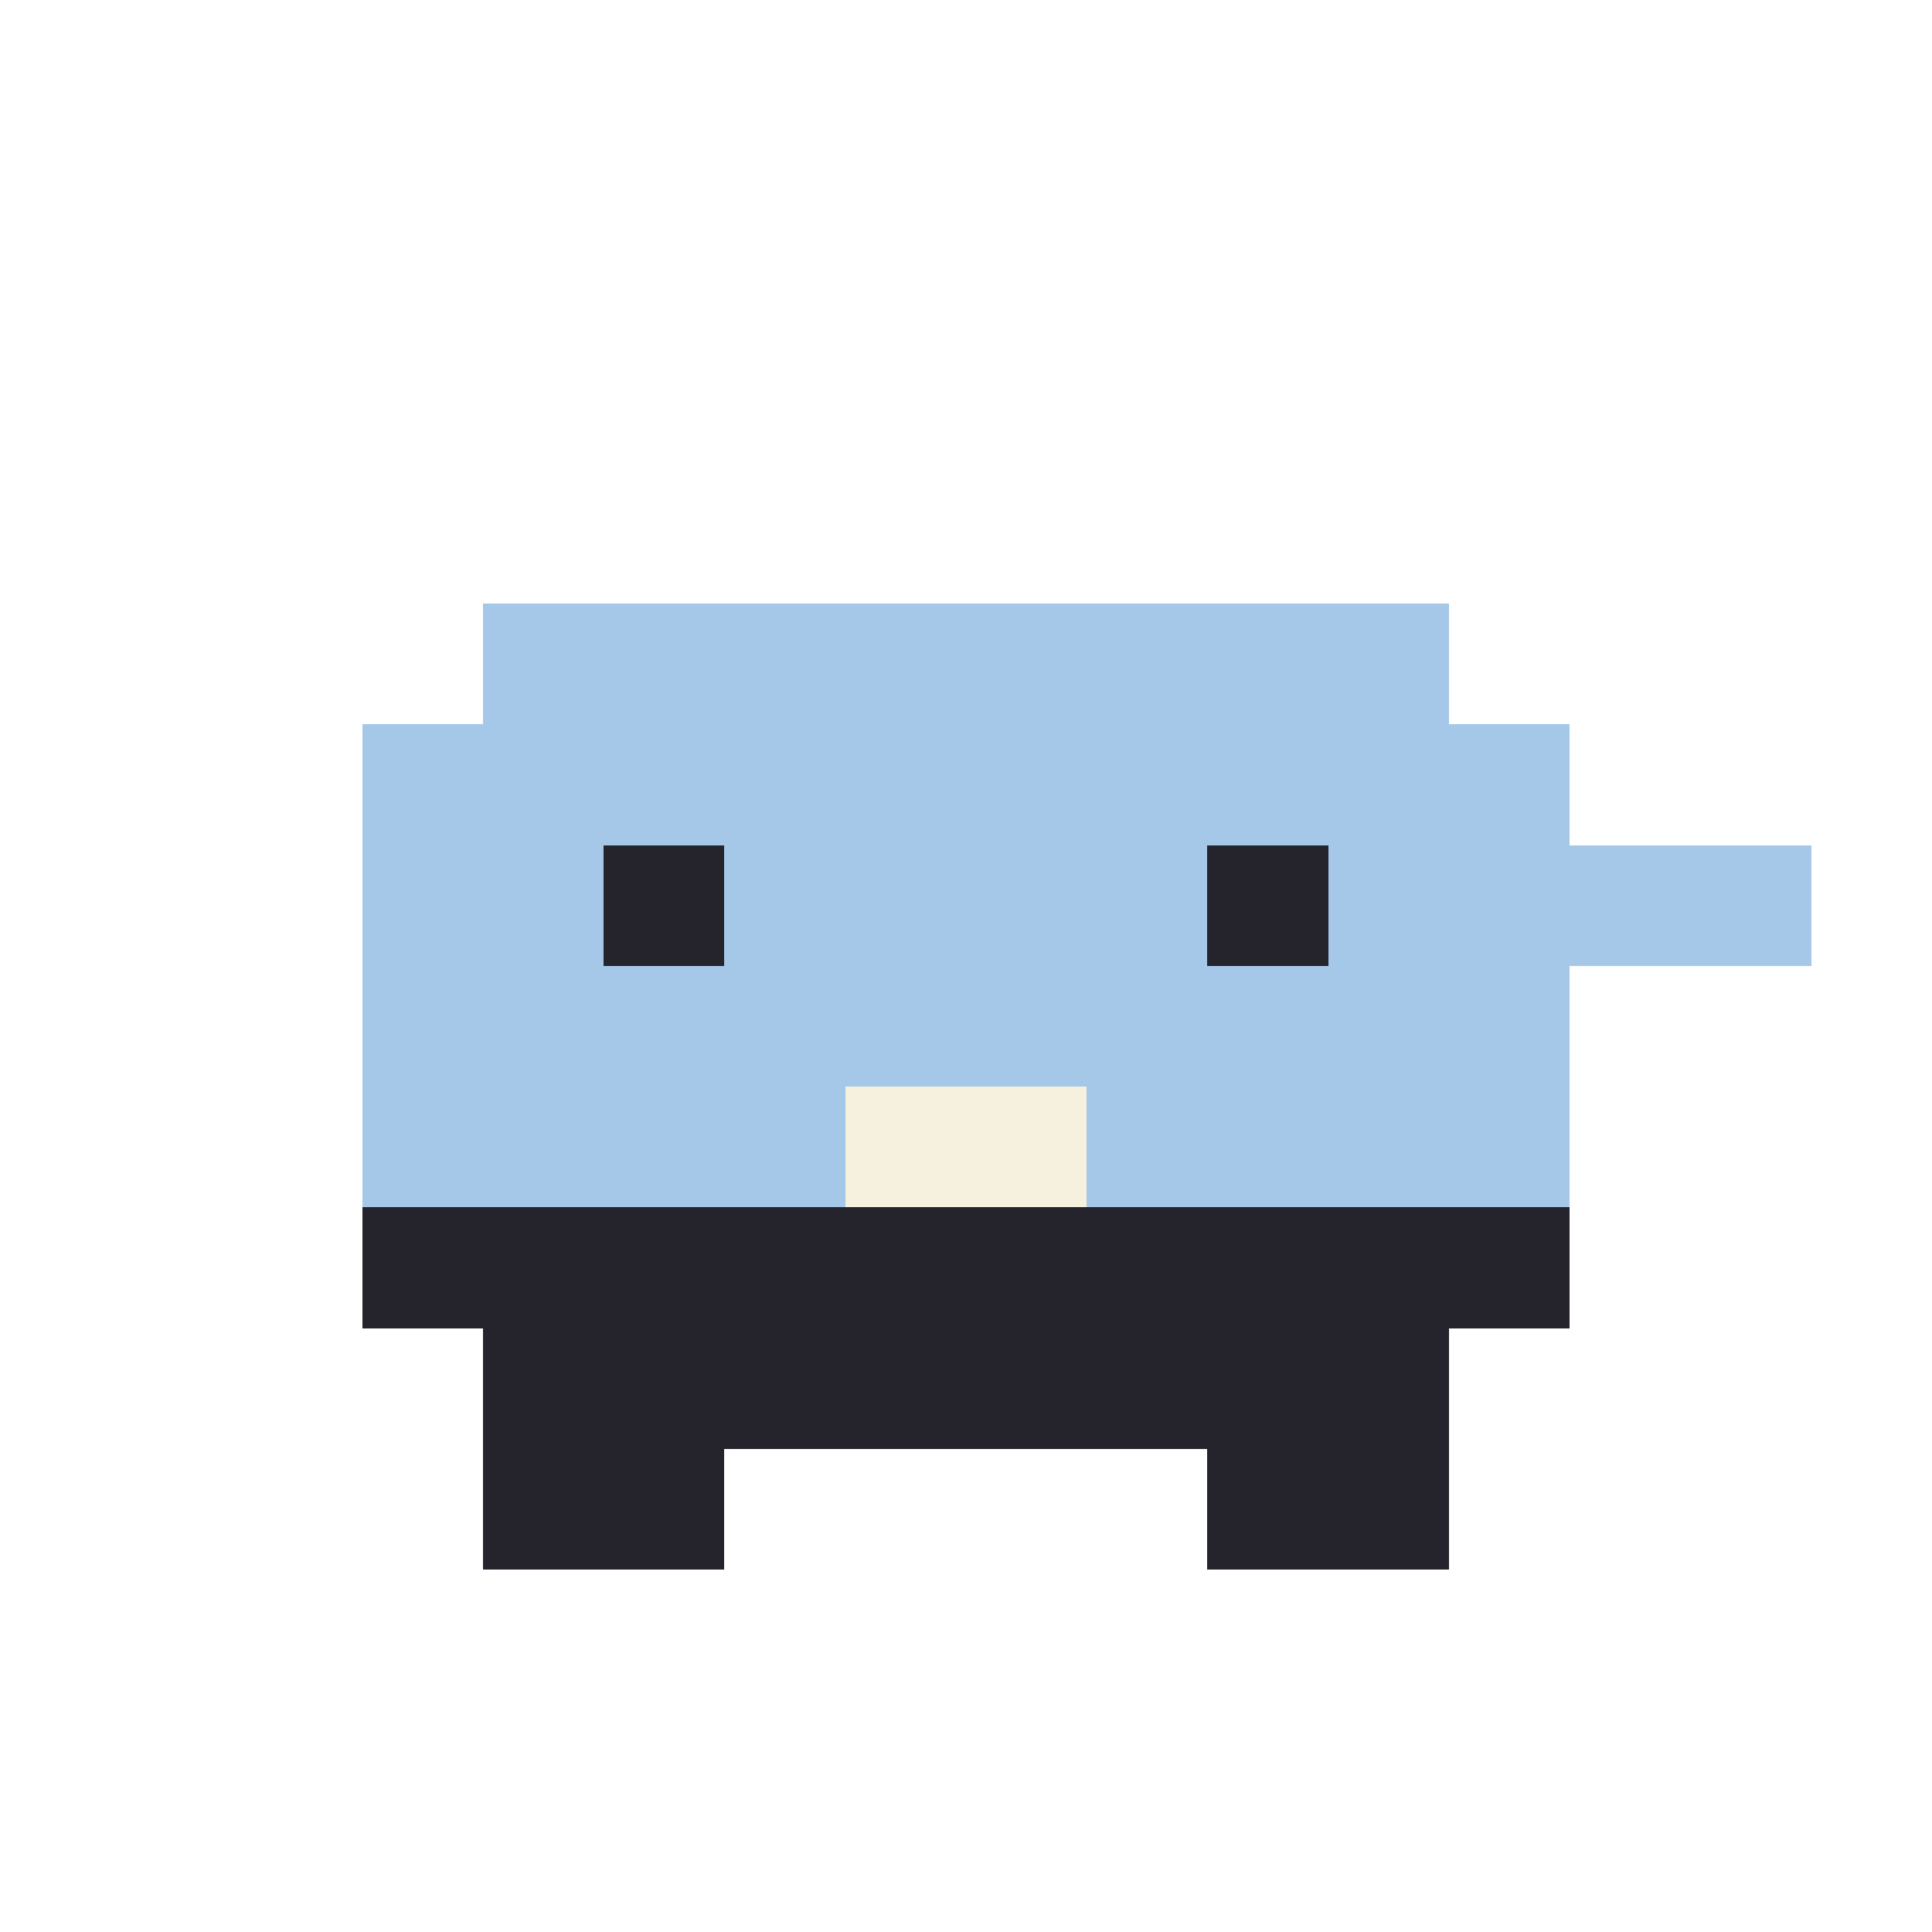
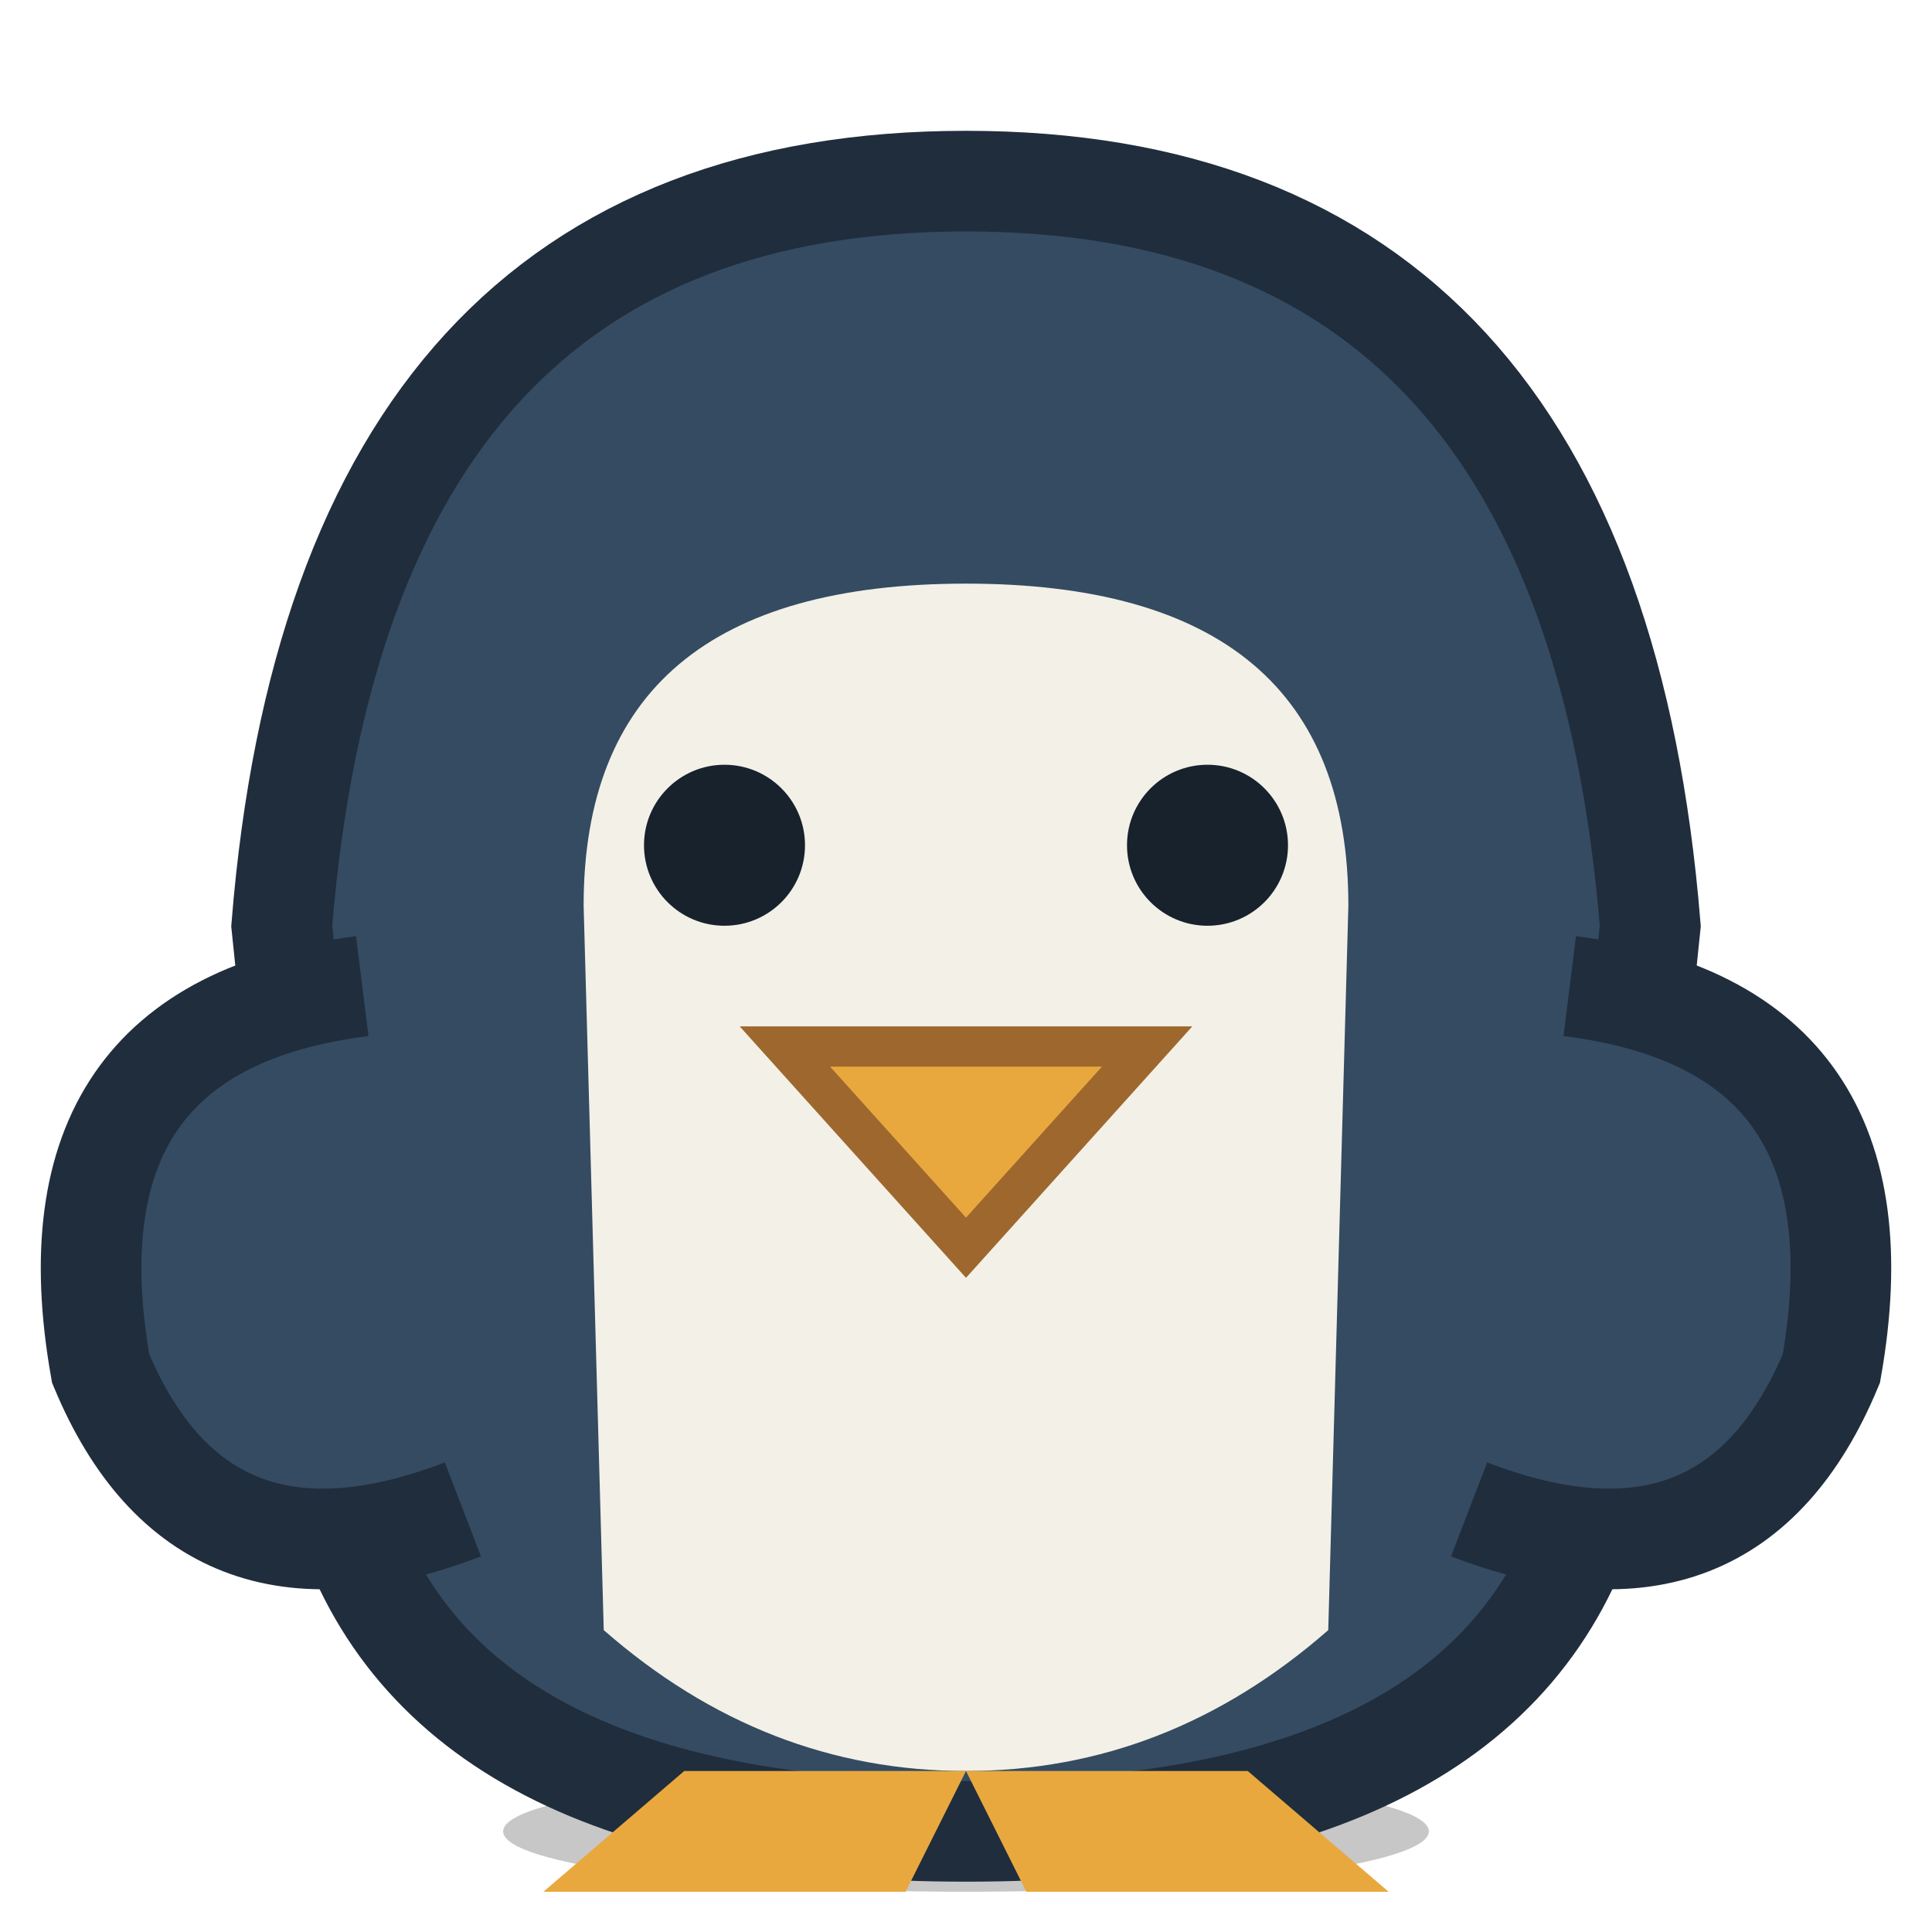
- <svg xmlns="http://www.w3.org/2000/svg" viewBox="0 0 16 16" shape-rendering="crispEdges">
-   <rect x="4" y="5" width="1" height="1" fill="#a6c8e8" />
-   <rect x="5" y="5" width="1" height="1" fill="#a6c8e8" />
-   <rect x="6" y="5" width="1" height="1" fill="#a6c8e8" />
-   <rect x="7" y="5" width="1" height="1" fill="#a6c8e8" />
-   <rect x="8" y="5" width="1" height="1" fill="#a6c8e8" />
-   <rect x="9" y="5" width="1" height="1" fill="#a6c8e8" />
-   <rect x="10" y="5" width="1" height="1" fill="#a6c8e8" />
-   <rect x="11" y="5" width="1" height="1" fill="#a6c8e8" />
-   <rect x="3" y="6" width="1" height="1" fill="#a6c8e8" />
-   <rect x="4" y="6" width="1" height="1" fill="#a6c8e8" />
-   <rect x="5" y="6" width="1" height="1" fill="#a6c8e8" />
-   <rect x="6" y="6" width="1" height="1" fill="#a6c8e8" />
-   <rect x="7" y="6" width="1" height="1" fill="#a6c8e8" />
-   <rect x="8" y="6" width="1" height="1" fill="#a6c8e8" />
-   <rect x="9" y="6" width="1" height="1" fill="#a6c8e8" />
-   <rect x="10" y="6" width="1" height="1" fill="#a6c8e8" />
-   <rect x="11" y="6" width="1" height="1" fill="#a6c8e8" />
-   <rect x="12" y="6" width="1" height="1" fill="#a6c8e8" />
-   <rect x="3" y="7" width="1" height="1" fill="#a6c8e8" />
-   <rect x="4" y="7" width="1" height="1" fill="#a6c8e8" />
-   <rect x="5" y="7" width="1" height="1" fill="#a6c8e8" />
-   <rect x="6" y="7" width="1" height="1" fill="#a6c8e8" />
-   <rect x="7" y="7" width="1" height="1" fill="#a6c8e8" />
-   <rect x="8" y="7" width="1" height="1" fill="#a6c8e8" />
-   <rect x="9" y="7" width="1" height="1" fill="#a6c8e8" />
-   <rect x="10" y="7" width="1" height="1" fill="#a6c8e8" />
-   <rect x="11" y="7" width="1" height="1" fill="#a6c8e8" />
-   <rect x="12" y="7" width="1" height="1" fill="#a6c8e8" />
-   <rect x="13" y="7" width="1" height="1" fill="#a6c8e8" />
-   <rect x="14" y="7" width="1" height="1" fill="#a6c8e8" />
-   <rect x="3" y="8" width="1" height="1" fill="#a6c8e8" />
-   <rect x="4" y="8" width="1" height="1" fill="#a6c8e8" />
-   <rect x="5" y="8" width="1" height="1" fill="#a6c8e8" />
-   <rect x="6" y="8" width="1" height="1" fill="#a6c8e8" />
-   <rect x="7" y="8" width="1" height="1" fill="#a6c8e8" />
-   <rect x="8" y="8" width="1" height="1" fill="#a6c8e8" />
-   <rect x="9" y="8" width="1" height="1" fill="#a6c8e8" />
-   <rect x="10" y="8" width="1" height="1" fill="#a6c8e8" />
-   <rect x="11" y="8" width="1" height="1" fill="#a6c8e8" />
-   <rect x="12" y="8" width="1" height="1" fill="#a6c8e8" />
-   <rect x="3" y="9" width="1" height="1" fill="#a6c8e8" />
-   <rect x="4" y="9" width="1" height="1" fill="#a6c8e8" />
-   <rect x="5" y="9" width="1" height="1" fill="#a6c8e8" />
-   <rect x="6" y="9" width="1" height="1" fill="#a6c8e8" />
-   <rect x="7" y="9" width="1" height="1" fill="#a6c8e8" />
-   <rect x="8" y="9" width="1" height="1" fill="#a6c8e8" />
-   <rect x="9" y="9" width="1" height="1" fill="#a6c8e8" />
-   <rect x="10" y="9" width="1" height="1" fill="#a6c8e8" />
-   <rect x="11" y="9" width="1" height="1" fill="#a6c8e8" />
-   <rect x="12" y="9" width="1" height="1" fill="#a6c8e8" />
-   <rect x="3" y="10" width="1" height="1" fill="#25232c" />
-   <rect x="4" y="10" width="1" height="1" fill="#25232c" />
-   <rect x="5" y="10" width="1" height="1" fill="#25232c" />
-   <rect x="6" y="10" width="1" height="1" fill="#25232c" />
-   <rect x="7" y="10" width="1" height="1" fill="#25232c" />
-   <rect x="8" y="10" width="1" height="1" fill="#25232c" />
-   <rect x="9" y="10" width="1" height="1" fill="#25232c" />
-   <rect x="10" y="10" width="1" height="1" fill="#25232c" />
-   <rect x="11" y="10" width="1" height="1" fill="#25232c" />
-   <rect x="12" y="10" width="1" height="1" fill="#25232c" />
-   <rect x="4" y="11" width="1" height="1" fill="#25232c" />
-   <rect x="5" y="11" width="1" height="1" fill="#25232c" />
-   <rect x="6" y="11" width="1" height="1" fill="#25232c" />
-   <rect x="7" y="11" width="1" height="1" fill="#25232c" />
-   <rect x="8" y="11" width="1" height="1" fill="#25232c" />
-   <rect x="9" y="11" width="1" height="1" fill="#25232c" />
-   <rect x="10" y="11" width="1" height="1" fill="#25232c" />
-   <rect x="11" y="11" width="1" height="1" fill="#25232c" />
-   <rect x="4" y="12" width="1" height="1" fill="#25232c" />
-   <rect x="5" y="12" width="1" height="1" fill="#25232c" />
-   <rect x="10" y="12" width="1" height="1" fill="#25232c" />
-   <rect x="11" y="12" width="1" height="1" fill="#25232c" />
-   <rect x="5" y="7" width="1" height="1" fill="#25232c" />
-   <rect x="10" y="7" width="1" height="1" fill="#25232c" />
-   <rect x="7" y="9" width="2" height="1" fill="#f6f1df" />
+ <svg xmlns="http://www.w3.org/2000/svg" viewBox="0 0 96 96" role="img" aria-label="penguin companion">
+   <ellipse cx="48" cy="91" rx="23" ry="3" fill="#000" opacity=".22" />
+   <g>
+     <path d="M48 9Q17 9 14 46L17 75Q22 91 48 91t31-16l3-29Q79 9 48 9Z" fill="#344b62" stroke="#202d3c" stroke-width="5" />
+     <path d="M29 45Q29 29 48 29t19 16l-1 36Q58 88 48 88t-18-7Z" fill="#f3f0e7" />
+     <path d="M18 49Q2 51 5 68q5 12 18 7M78 49q16 2 13 19-5 12-18 7" fill="#344b62" stroke="#202d3c" stroke-width="5" />
+     <circle cx="36" cy="42" r="4" fill="#17222d" />
+     <circle cx="60" cy="42" r="4" fill="#17222d" />
+     <path d="M39 52h18l-9 10z" fill="#e9a83e" stroke="#9d672d" stroke-width="2" />
+     <path d="M34 88 27 94h18l3-6m0 0 3 6h18l-7-6" fill="#e9a83e" />
+   </g>
</svg>
